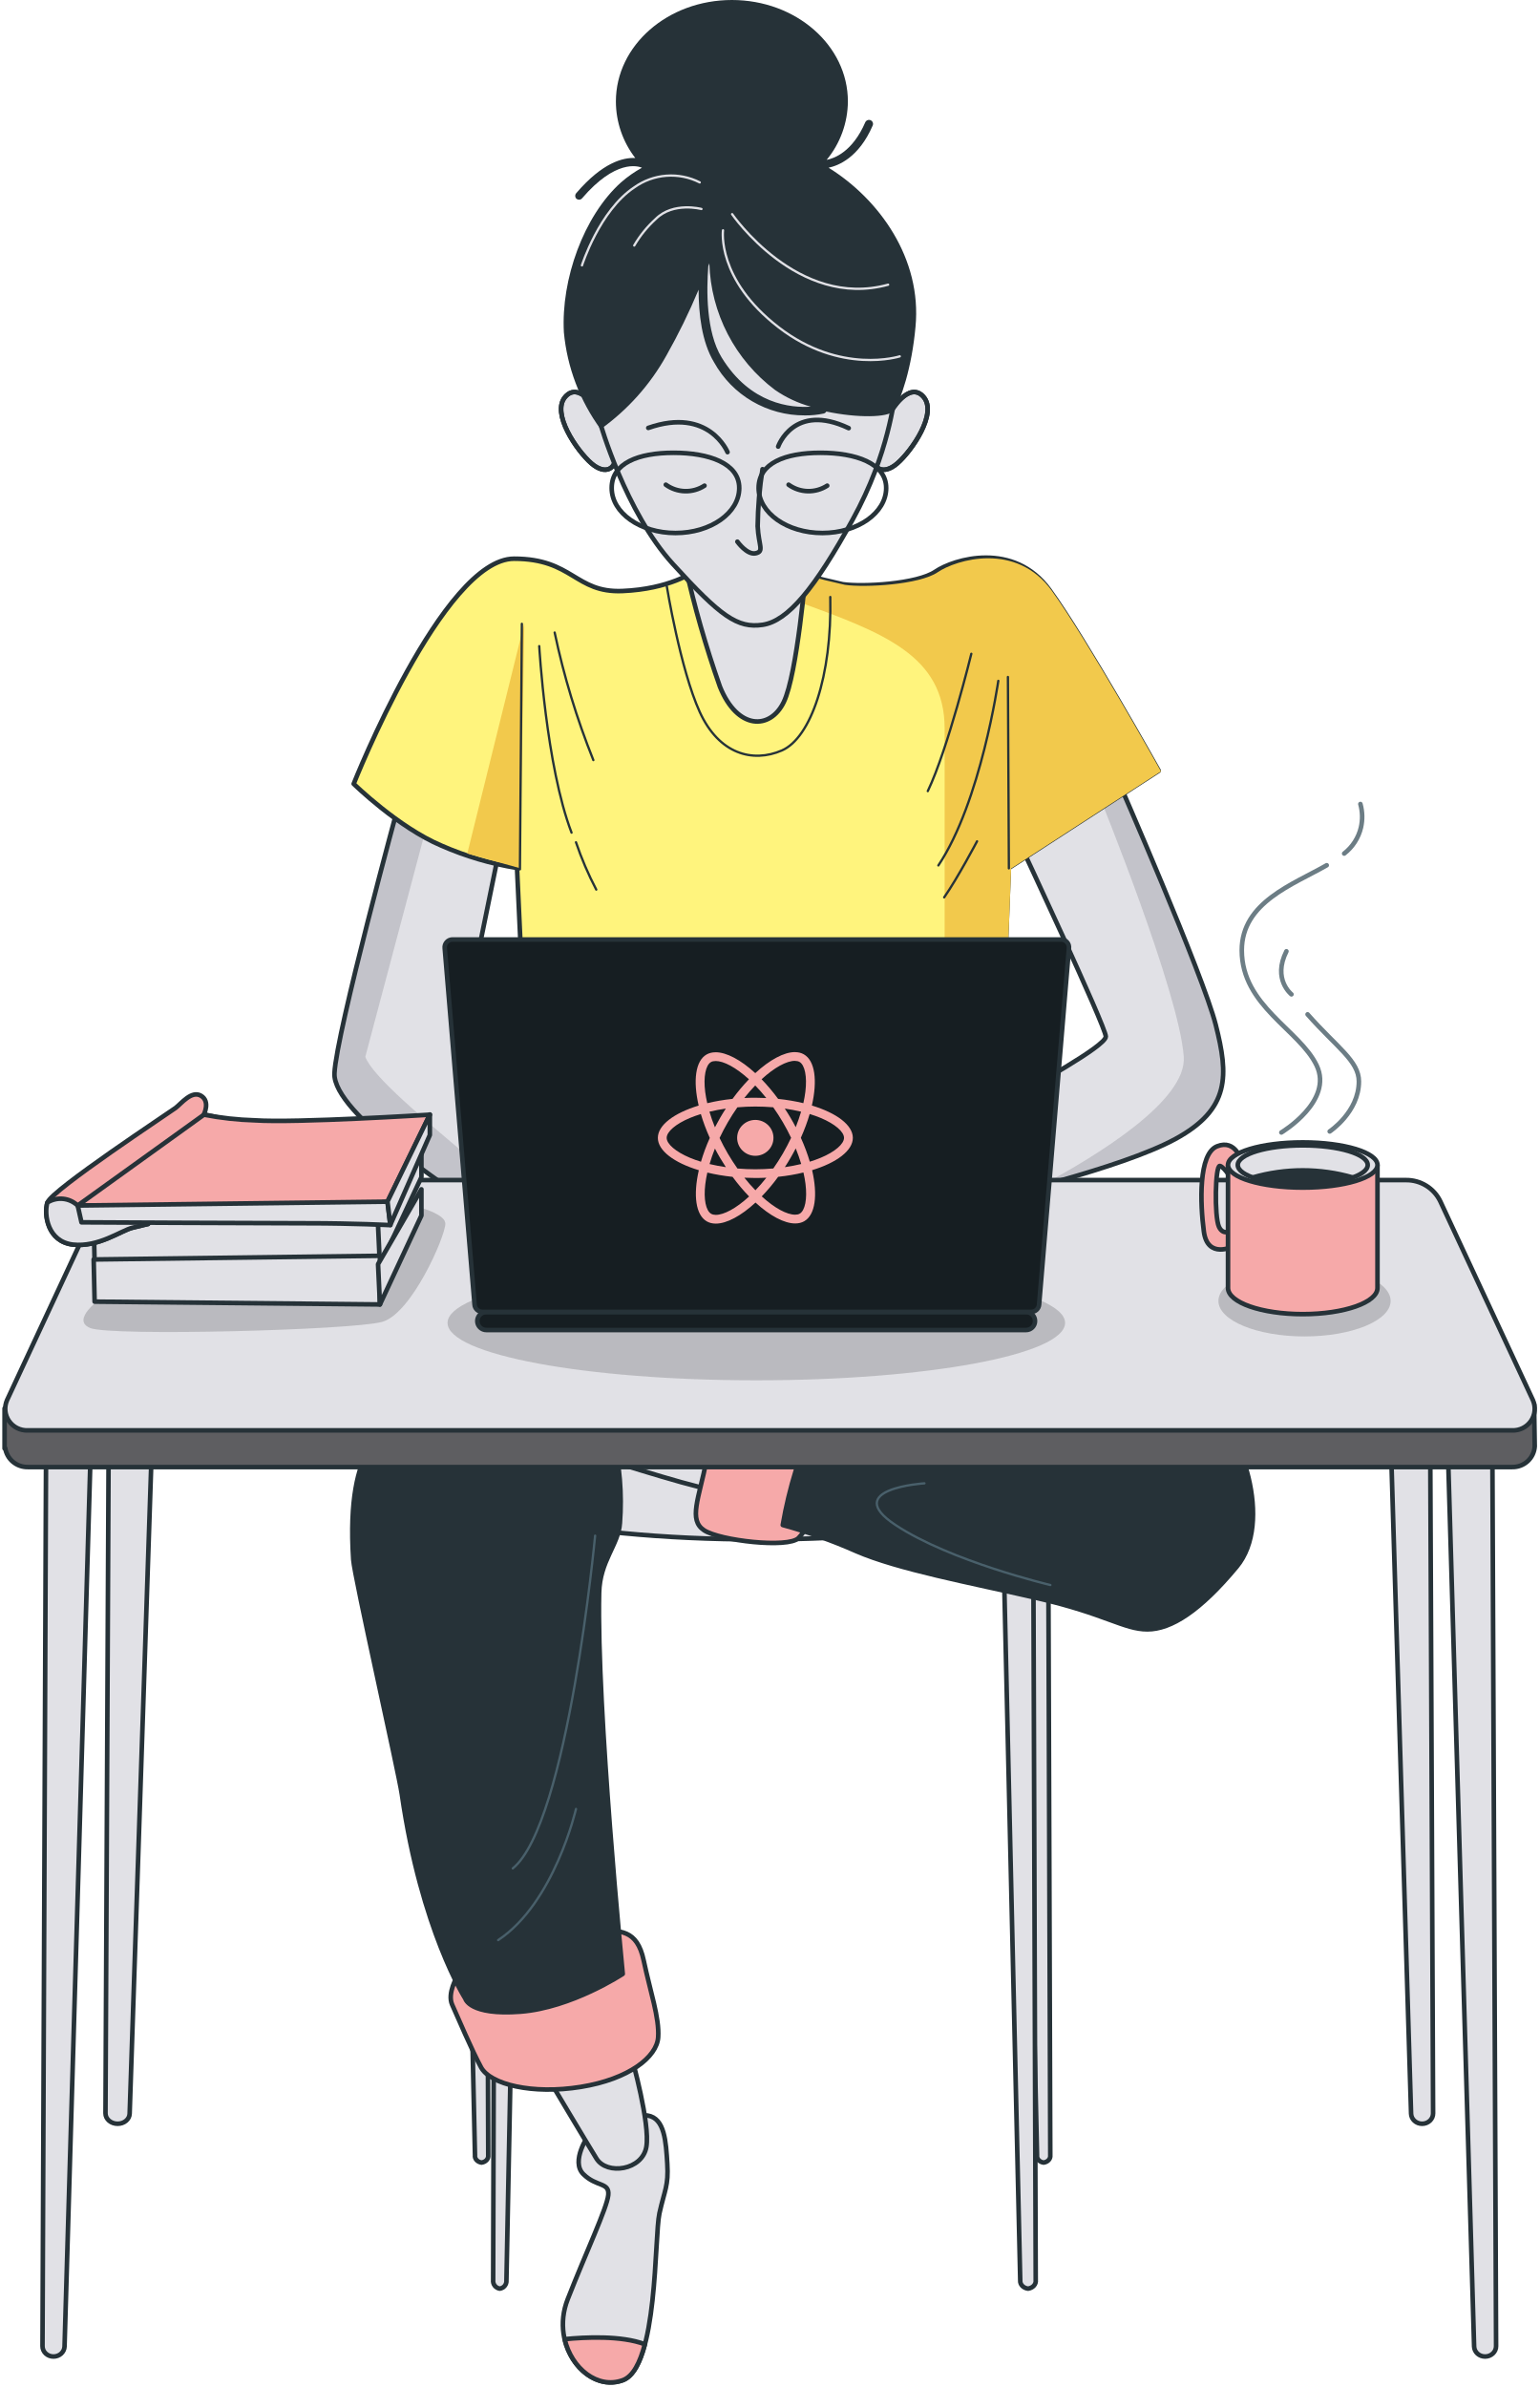
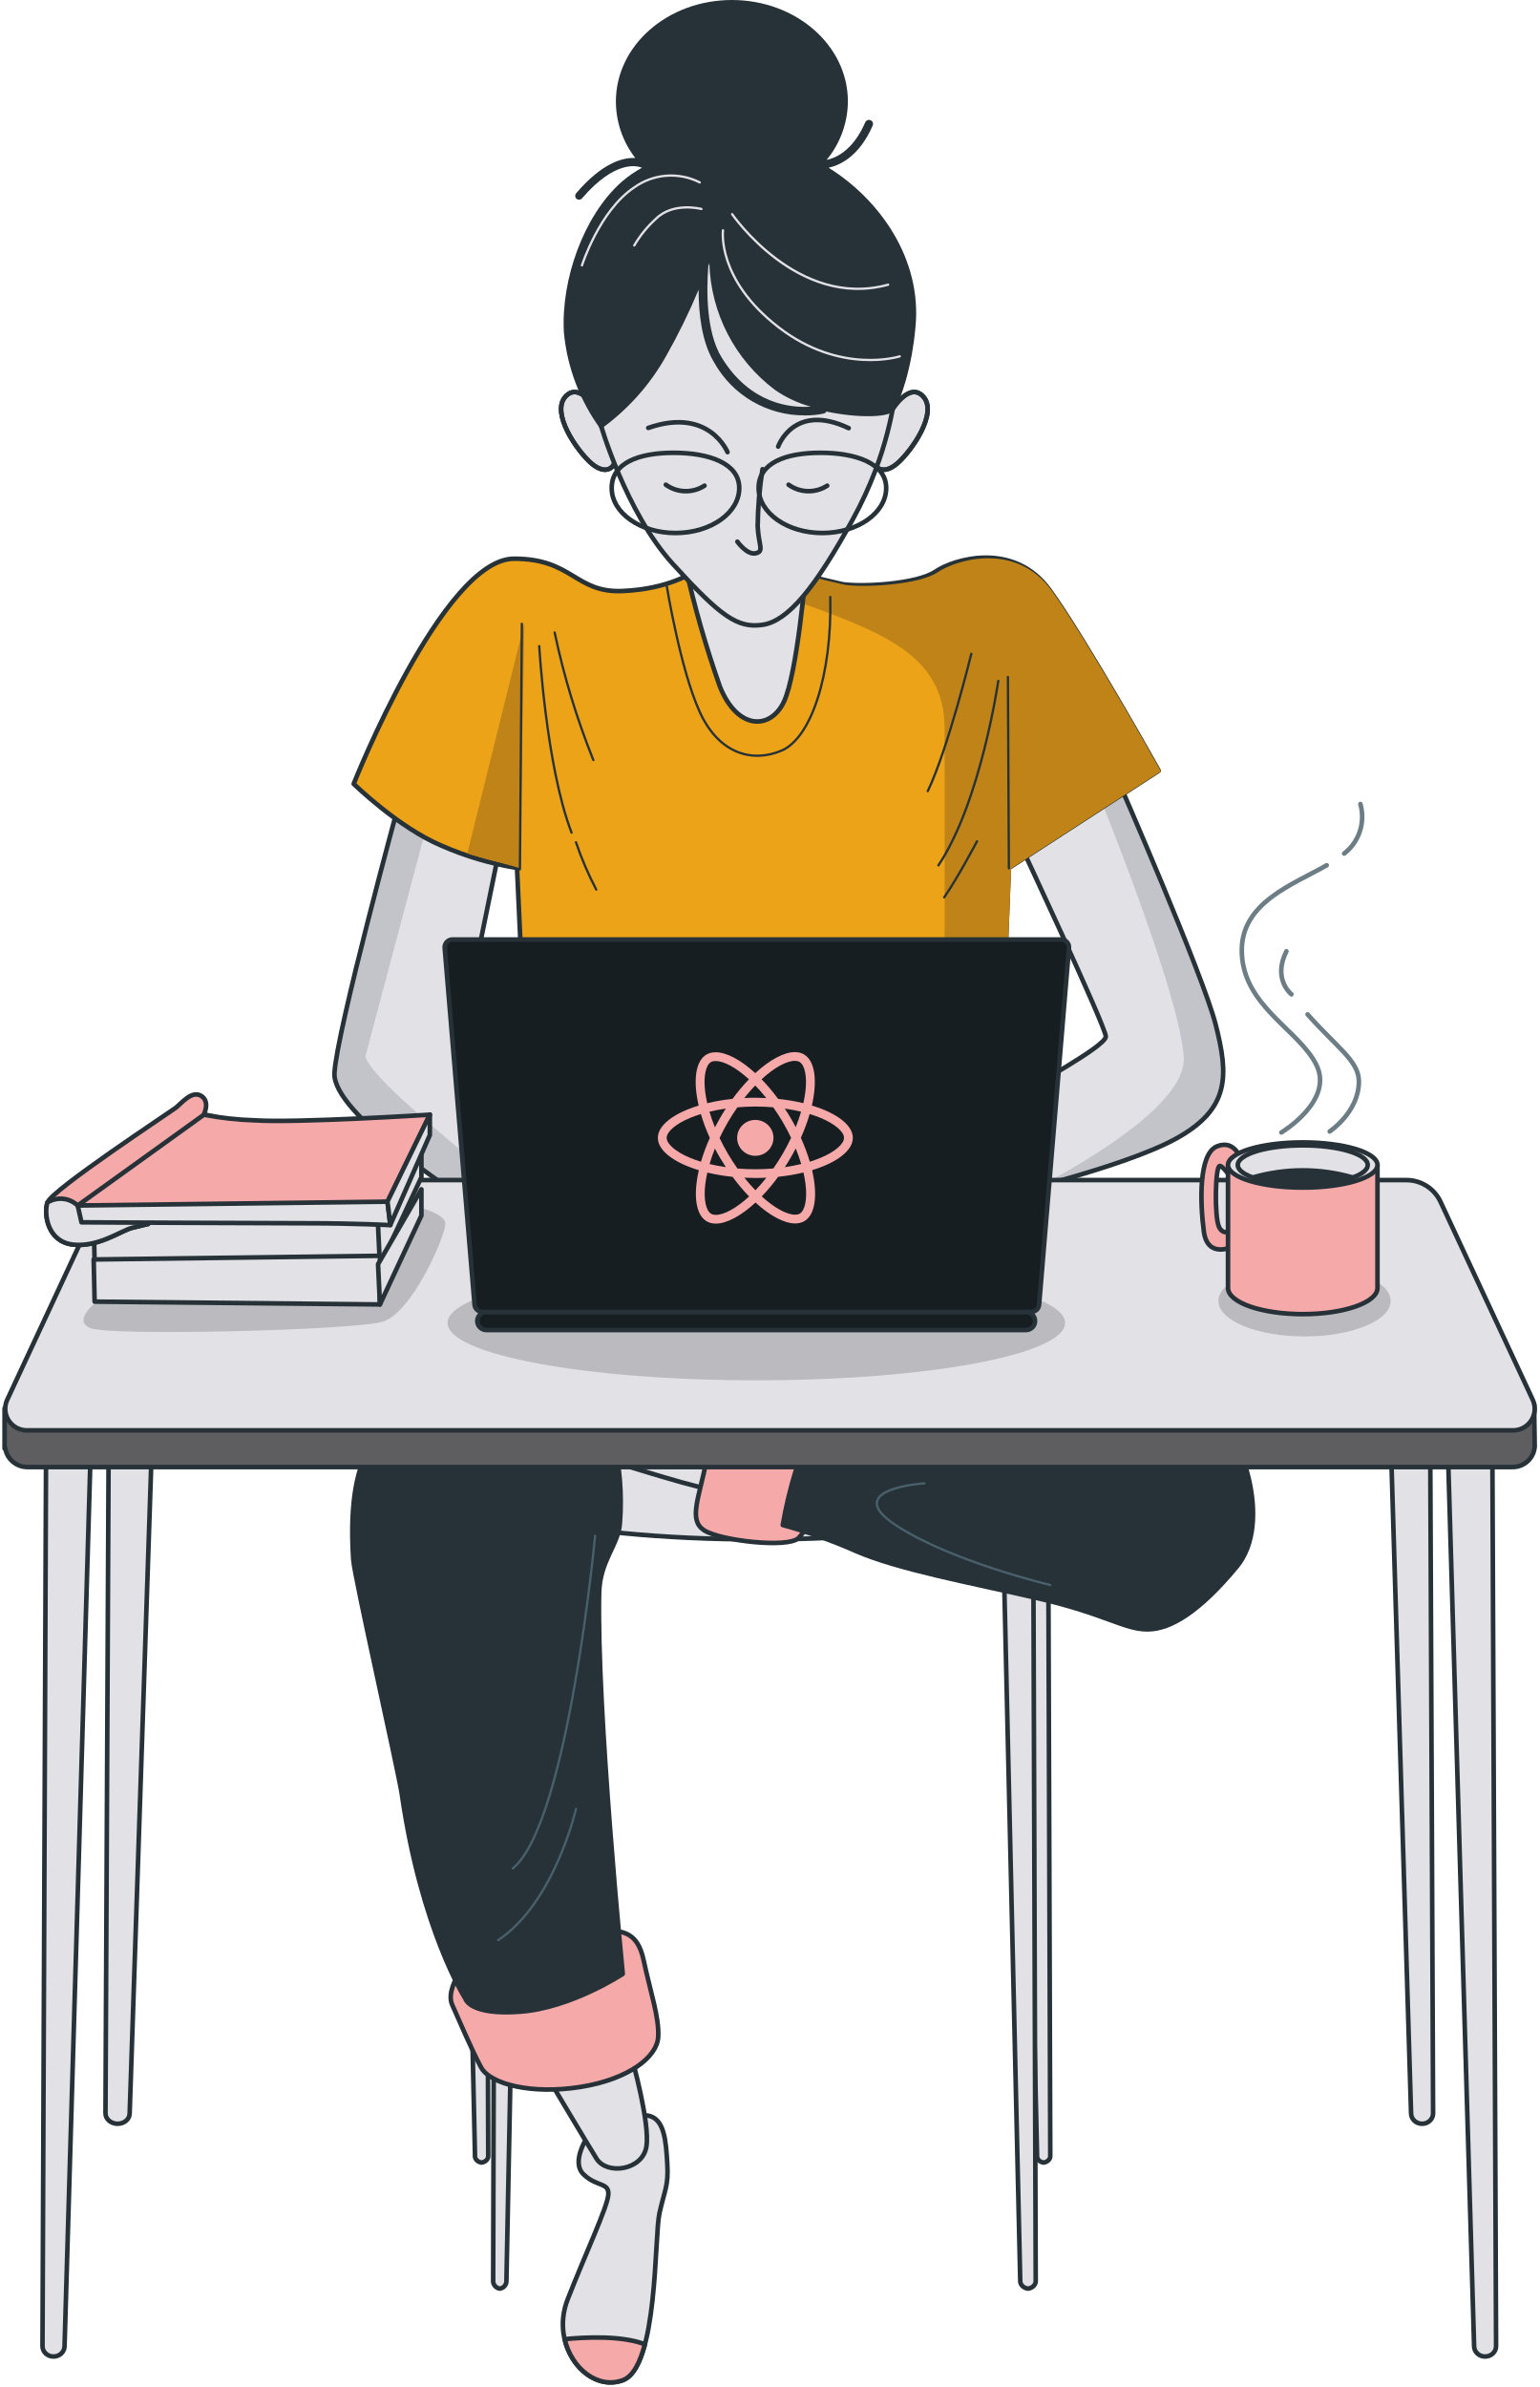
<svg xmlns="http://www.w3.org/2000/svg" width="336" height="521" viewBox="0 0 336 521" fill="none">
  <path d="M222.598 184.047C222.598 184.047 241.376 224.126 241.376 226.242C241.376 228.358 224.714 237.421 221.54 239.325C219.078 240.727 216.541 241.993 213.94 243.116L215.845 261.683C215.845 261.683 244.533 255.141 256.558 248.6C268.583 242.058 268.16 234.67 265.374 223.703C262.588 212.735 244.057 170.347 244.057 170.347L222.598 184.047Z" fill="#E1E1E6" />
  <g style="mix-blend-mode:multiply" opacity="0.5">
    <path d="M256.505 248.6C268.53 242.058 268.107 234.67 265.321 223.703C262.535 212.735 244.004 170.347 244.004 170.347L241.006 172.251L240.054 174.014C240.054 174.014 257.351 216.473 258.392 230.614C259.097 240.118 239.966 251.967 227.323 258.738C236.704 256.252 249.47 252.426 256.505 248.6Z" fill="#BBBBBF" />
  </g>
  <path d="M222.598 184.047C222.598 184.047 241.376 224.126 241.376 226.242C241.376 228.358 224.714 237.421 221.54 239.325C219.078 240.727 216.541 241.993 213.94 243.116L215.845 261.683C215.845 261.683 244.533 255.141 256.558 248.6C268.583 242.058 268.16 234.67 265.374 223.703C262.588 212.735 244.057 170.347 244.057 170.347L222.598 184.047Z" stroke="#263238" stroke-linecap="round" stroke-linejoin="round" />
  <path d="M87.11 175.196C87.11 175.196 73.41 225.395 73.004 234.264C72.599 243.134 100.211 260.625 101.216 261.683C102.221 262.741 99.647 231.179 99.647 231.179L109.01 185.334L87.11 175.196Z" fill="#E1E1E6" />
  <g style="mix-blend-mode:multiply" opacity="0.5">
    <path d="M93.388 179.304L93.088 177.946L87.11 175.196C87.11 175.196 73.41 225.395 73.004 234.264C72.599 243.134 100.211 260.625 101.216 261.683C101.622 262.106 101.463 257.381 101.128 251.544C92.911 244.579 81.115 234.776 79.74 230.65" fill="#BBBBBF" />
  </g>
  <path d="M87.11 175.196C87.11 175.196 73.41 225.395 73.004 234.264C72.599 243.134 100.211 260.625 101.216 261.683C102.221 262.741 99.647 231.179 99.647 231.179L109.01 185.334L87.11 175.196Z" stroke="#263238" stroke-linecap="round" stroke-linejoin="round" />
-   <path d="M151.451 124.767C151.451 124.767 146.161 128.576 135.846 128.999C125.531 129.422 125.038 121.946 112.219 121.946C96.685 121.946 77.201 171.087 77.201 171.087C77.201 171.087 86.899 180.591 96.403 184.594C101.66 186.897 107.188 188.526 112.854 189.443L114.335 221.728H218.966L220.217 189.443L252.926 168.231C252.926 168.231 236.88 139.543 229.087 128.787C221.293 118.031 208.192 122.034 204.19 124.767C200.187 127.5 188.32 128.152 183.948 127.518C178.243 126.255 172.605 124.707 167.056 122.88C167.056 122.88 160.32 117.273 151.451 124.767Z" fill="#FFF47D" stroke="#263238" stroke-linecap="round" stroke-linejoin="round" />
-   <path fill-rule="evenodd" clip-rule="evenodd" d="M113.5 189.5L114.453 136L102 186.3L113.5 189.5Z" fill="#F2C94C" />
-   <path fill-rule="evenodd" clip-rule="evenodd" d="M206.192 221.862V159C206.192 143.05 192.708 138.107 174.723 131.514C168.465 129.22 161.662 126.727 154.692 123.5L154 123.363C161.833 118.258 167.547 123.015 167.547 123.015C173.097 124.842 178.734 126.39 184.439 127.652C188.812 128.287 200.678 127.634 204.681 124.901C208.684 122.168 221.784 118.166 229.578 128.922C237.372 139.677 253.417 168.365 253.417 168.365L220.709 189.577L219.457 221.862H206.192Z" fill="#F2C94C" />
+   <path d="M151.451 124.767C151.451 124.767 146.161 128.576 135.846 128.999C125.531 129.422 125.038 121.946 112.219 121.946C96.685 121.946 77.201 171.087 77.201 171.087C77.201 171.087 86.899 180.591 96.403 184.594C101.66 186.897 107.188 188.526 112.854 189.443L114.335 221.728H218.966L220.217 189.443L252.926 168.231C252.926 168.231 236.88 139.543 229.087 128.787C221.293 118.031 208.192 122.034 204.19 124.767C200.187 127.5 188.32 128.152 183.948 127.518C178.243 126.255 172.605 124.707 167.056 122.88C167.056 122.88 160.32 117.273 151.451 124.767Z" fill="#ECA318" stroke="#263238" stroke-linecap="round" stroke-linejoin="round" />
+   <path fill-rule="evenodd" clip-rule="evenodd" d="M113.5 189.5L114.453 136L102 186.3L113.5 189.5Z" fill="#BF8317" />
+   <path fill-rule="evenodd" clip-rule="evenodd" d="M206.192 221.862V159C206.192 143.05 192.708 138.107 174.723 131.514C168.465 129.22 161.662 126.727 154.692 123.5L154 123.363C161.833 118.258 167.547 123.015 167.547 123.015C173.097 124.842 178.734 126.39 184.439 127.652C188.812 128.287 200.678 127.634 204.681 124.901C208.684 122.168 221.784 118.166 229.578 128.922C237.372 139.677 253.417 168.365 253.417 168.365L220.709 189.577L219.457 221.862H206.192Z" fill="#BF8317" />
  <path d="M113.912 136.158L113.489 189.743" stroke="#263238" stroke-width="0.5" stroke-linecap="round" stroke-linejoin="round" />
  <path d="M117.703 141.024C117.703 141.024 119.184 167.173 124.756 181.737" stroke="#263238" stroke-width="0.5" stroke-linecap="round" stroke-linejoin="round" />
  <path d="M125.725 183.836C126.929 187.39 128.408 190.845 130.151 194.168" stroke="#263238" stroke-width="0.5" stroke-linecap="round" stroke-linejoin="round" />
  <path d="M121.07 138.062C123.072 147.57 125.898 156.886 129.516 165.903" stroke="#263238" stroke-width="0.5" stroke-linecap="round" stroke-linejoin="round" />
  <path d="M212.019 142.699C212.019 142.699 206.958 163.382 202.515 172.674" stroke="#263238" stroke-width="0.5" stroke-linecap="round" stroke-linejoin="round" />
  <path d="M220.217 189.531L220.006 147.76" stroke="#263238" stroke-width="0.5" stroke-linecap="round" stroke-linejoin="round" />
  <path d="M217.908 148.606C217.908 148.606 214.099 175.055 204.824 188.896" stroke="#263238" stroke-width="0.5" stroke-linecap="round" stroke-linejoin="round" />
  <path d="M213.27 183.624C213.27 183.624 209.039 191.647 206.094 195.861" stroke="#263238" stroke-width="0.5" stroke-linecap="round" stroke-linejoin="round" />
  <path d="M145.544 127.941C145.544 127.941 148.506 146.085 152.721 155.359C156.935 164.634 164.323 166.538 170.653 163.805C176.983 161.072 181.62 147.548 181.232 130.304" stroke="#263238" stroke-width="0.5" stroke-linecap="round" stroke-linejoin="round" />
  <path d="M130.574 89.961C130.574 89.961 126.554 83.013 123.398 86.593C120.242 90.172 125.937 98.407 129.093 101.14C132.249 103.873 134.577 102.198 134.383 99.253C134.189 96.308 130.574 89.961 130.574 89.961Z" fill="#E1E1E6" stroke="#263238" stroke-linecap="round" stroke-linejoin="round" />
  <path d="M130.574 89.961C130.574 89.961 126.554 83.013 123.398 86.593C120.242 90.172 125.937 98.407 129.093 101.14C132.249 103.873 134.577 102.198 134.383 99.253C134.189 96.308 130.574 89.961 130.574 89.961Z" stroke="#263238" stroke-linecap="round" stroke-linejoin="round" />
  <path d="M194.386 89.961C194.386 89.961 198.389 83.013 201.562 86.593C204.736 90.172 199.023 98.407 195.867 101.14C192.711 103.873 190.366 102.198 190.577 99.253C190.789 96.308 194.386 89.961 194.386 89.961Z" fill="#E1E1E6" stroke="#263238" stroke-linecap="round" stroke-linejoin="round" />
  <path d="M194.386 89.961C194.386 89.961 198.389 83.013 201.562 86.593C204.736 90.172 199.023 98.407 195.867 101.14C192.711 103.873 190.366 102.198 190.577 99.253C190.789 96.308 194.386 89.961 194.386 89.961Z" stroke="#263238" stroke-linecap="round" stroke-linejoin="round" />
  <path d="M149.547 123.304C151.538 132.307 154.076 141.181 157.146 149.876C160.955 159.362 168.114 159.362 171.076 153.243C174.038 147.125 175.925 124.326 175.925 124.326C175.925 124.326 156.088 127.094 149.547 123.304Z" fill="#E1E1E6" stroke="#263238" stroke-linecap="round" stroke-linejoin="round" />
  <path d="M130.997 92.288C130.997 92.288 136.481 111.684 146.867 123.092C157.252 134.5 160.973 137.198 166.492 136.369C172.01 135.54 177.882 128.364 186.099 113.447C194.315 98.53 194.915 87.087 195.603 86.029C196.29 84.971 193.839 63.882 182.096 54.802C170.353 45.721 157.199 41.736 145.809 51.645C134.418 61.555 127.189 77.724 130.997 92.288Z" fill="#E1E1E6" />
  <path d="M130.997 92.288C130.997 92.288 136.481 111.684 146.867 123.092C157.252 134.5 160.973 137.198 166.492 136.369C172.01 135.54 177.882 128.364 186.099 113.447C194.315 98.53 194.915 87.087 195.603 86.029C196.29 84.971 193.839 63.882 182.096 54.802C170.353 45.721 157.199 41.736 145.809 51.645C134.418 61.555 127.189 77.724 130.997 92.288Z" stroke="#263238" stroke-linecap="round" stroke-linejoin="round" />
  <path d="M166.439 102.409C165.785 106.528 165.431 110.688 165.381 114.858C165.592 119.072 166.862 120.341 164.957 120.764C163.053 121.188 160.955 118.225 160.955 118.225" stroke="#263238" stroke-linecap="round" stroke-linejoin="round" />
  <path d="M145.333 105.795C146.555 106.677 148.015 107.17 149.523 107.208C151.03 107.246 152.514 106.827 153.778 106.006" stroke="#263238" stroke-linecap="round" stroke-linejoin="round" />
  <path d="M172.134 105.795C173.353 106.676 174.811 107.168 176.315 107.205C177.819 107.243 179.3 106.825 180.562 106.006" stroke="#263238" stroke-linecap="round" stroke-linejoin="round" />
  <path d="M158.804 98.689C158.804 98.689 154.784 88.762 141.506 93.399" stroke="#263238" stroke-linecap="round" stroke-linejoin="round" />
  <path d="M169.859 97.472C169.859 97.472 173.227 87.757 185.252 93.452" stroke="#263238" stroke-linecap="round" stroke-linejoin="round" />
  <path d="M161.36 106.517C161.36 111.948 155.136 116.339 147.448 116.339C139.761 116.339 133.519 111.948 133.519 106.517C133.519 101.087 139.338 98.83 147.025 98.83C154.713 98.83 161.36 101.104 161.36 106.517Z" stroke="#263238" stroke-linecap="round" stroke-linejoin="round" />
  <path d="M193.434 106.517C193.434 111.948 187.192 116.339 179.504 116.339C171.816 116.339 165.592 111.948 165.592 106.517C165.592 101.087 171.393 98.83 179.081 98.83C186.769 98.83 193.434 101.104 193.434 106.517Z" stroke="#263238" stroke-linecap="round" stroke-linejoin="round" />
  <path d="M180.862 36.605C182.96 36.164 187.457 34.436 190.489 27.401C190.536 27.294 190.561 27.18 190.563 27.064C190.566 26.947 190.545 26.832 190.502 26.724C190.46 26.615 190.396 26.517 190.315 26.433C190.234 26.35 190.138 26.283 190.031 26.237C189.815 26.148 189.573 26.145 189.356 26.231C189.139 26.316 188.964 26.483 188.867 26.695C186.081 33.149 182.096 34.577 180.439 34.895C183.405 31.305 185.043 26.803 185.076 22.146C185.076 9.909 173.738 0 159.756 0C145.773 0 134.436 9.909 134.436 22.146C134.445 26.615 135.933 30.955 138.668 34.489C136.005 34.348 131.509 35.477 125.814 42.124C125.651 42.292 125.56 42.516 125.56 42.75C125.56 42.983 125.651 43.208 125.814 43.376C125.977 43.512 126.183 43.586 126.395 43.587C126.524 43.587 126.65 43.559 126.766 43.504C126.882 43.449 126.984 43.369 127.065 43.27C134.348 34.789 139.161 36.217 140.131 36.605C138.485 37.511 136.942 38.592 135.529 39.832C127.4 47.149 122.446 60.991 123.081 72.522C123.794 80.17 126.567 87.482 131.103 93.681C137.007 89.456 141.903 83.976 145.438 77.636C148.073 72.978 150.429 68.168 152.491 63.23C152.491 68.396 153.161 74.638 155.877 79.099C157.836 82.623 160.705 85.555 164.186 87.59C167.666 89.625 171.629 90.687 175.66 90.666C177.052 90.686 178.442 90.55 179.804 90.26C179.924 90.231 180.036 90.176 180.133 90.1C180.23 90.024 180.31 89.928 180.368 89.82C187.174 91.265 193.945 91.142 194.986 89.696C196.661 87.386 199.041 80.175 199.834 71.358C201.28 56.406 191.865 43.429 180.862 36.605ZM157.517 78.023C154.096 72.434 154.202 63.318 154.607 58.081L154.837 57.482C154.999 62.868 156.372 68.148 158.854 72.931C161.335 77.714 164.862 81.877 169.172 85.112C171.553 86.757 174.193 87.991 176.983 88.762C172.663 89.061 163.776 88.233 157.517 78.023Z" fill="#263238" />
  <path d="M157.816 50.27C157.816 50.27 156.371 60.955 169.947 71.429C183.524 81.903 196.396 77.777 196.396 77.777" stroke="#E1E1E6" stroke-width="0.5" stroke-linecap="round" stroke-linejoin="round" />
  <path d="M159.809 46.744C159.809 46.744 174.109 67.567 193.857 62.137" stroke="#E1E1E6" stroke-width="0.5" stroke-linecap="round" stroke-linejoin="round" />
  <path d="M152.738 39.814C150.483 38.669 147.957 38.165 145.435 38.358C142.913 38.551 140.493 39.433 138.438 40.907C130.839 45.968 127.03 57.922 127.03 57.922" stroke="#E1E1E6" stroke-width="0.5" stroke-linecap="round" stroke-linejoin="round" />
  <path d="M153.109 45.615C153.109 45.615 146.955 43.975 143.146 47.784C141.29 49.466 139.702 51.422 138.438 53.585" stroke="#E1E1E6" stroke-width="0.5" stroke-linecap="round" stroke-linejoin="round" />
  <path d="M23.926 269.854L23.026 461.271C23.026 461.874 23.305 462.453 23.801 462.879C24.297 463.305 24.97 463.545 25.672 463.545C26.357 463.545 27.014 463.316 27.505 462.906C27.996 462.496 28.281 461.938 28.3 461.35L34.66 270.123L23.926 269.854Z" fill="#E1E1E6" stroke="#263238" stroke-linecap="round" stroke-linejoin="round" />
  <path d="M10.062 314.308L9.277 512.077C9.275 512.376 9.335 512.672 9.455 512.949C9.575 513.225 9.753 513.477 9.976 513.688C10.2 513.9 10.466 514.067 10.759 514.18C11.052 514.294 11.366 514.351 11.683 514.349C12.304 514.35 12.901 514.123 13.35 513.717C13.798 513.311 14.063 512.757 14.089 512.171L19.853 314.56L10.062 314.308Z" fill="#E1E1E6" stroke="#263238" stroke-linecap="round" stroke-linejoin="round" />
  <path d="M311.994 269.854L312.814 461.271C312.816 461.569 312.756 461.865 312.637 462.14C312.517 462.416 312.341 462.667 312.119 462.878C311.897 463.089 311.632 463.257 311.341 463.372C311.049 463.486 310.737 463.545 310.421 463.545C309.796 463.545 309.195 463.317 308.746 462.907C308.296 462.498 308.033 461.939 308.011 461.35L302.238 270.123L311.994 269.854Z" fill="#E1E1E6" stroke="#263238" stroke-linecap="round" stroke-linejoin="round" />
  <path d="M325.744 314.308L326.563 512.077C326.565 512.376 326.504 512.672 326.384 512.949C326.264 513.225 326.087 513.477 325.863 513.688C325.639 513.9 325.373 514.067 325.08 514.18C324.787 514.294 324.474 514.351 324.157 514.349C323.538 514.349 322.942 514.123 322.496 513.716C322.051 513.31 321.789 512.756 321.768 512.171L315.987 314.56L325.744 314.308Z" fill="#E1E1E6" stroke="#263238" stroke-linecap="round" stroke-linejoin="round" />
  <path d="M108.106 322.775L107.646 497.66C107.596 498.097 107.718 498.535 107.987 498.884C108.256 499.233 108.65 499.465 109.088 499.531C109.514 499.472 109.903 499.254 110.173 498.921C110.444 498.588 110.577 498.166 110.545 497.739L113.981 322.98L108.106 322.775Z" fill="#E1E1E6" stroke="#263238" stroke-linecap="round" stroke-linejoin="round" />
  <path d="M228.75 316.425L229.254 470.426C229.297 470.799 229.17 471.171 228.899 471.466C228.628 471.762 228.235 471.957 227.8 472.012C227.366 471.957 226.974 471.761 226.706 471.465C226.439 471.17 226.316 470.797 226.364 470.426L222.916 316.552L228.75 316.425Z" fill="#E1E1E6" stroke="#263238" stroke-linecap="round" stroke-linejoin="round" />
  <path d="M106.066 316.425L106.57 470.426C106.613 470.799 106.486 471.171 106.215 471.466C105.944 471.762 105.551 471.957 105.116 472.012C104.682 471.957 104.29 471.761 104.022 471.465C103.755 471.17 103.632 470.797 103.68 470.426L100.232 316.552L106.066 316.425Z" fill="#E1E1E6" stroke="#263238" stroke-linecap="round" stroke-linejoin="round" />
  <path d="M225.503 322.775L226.076 497.66C226.135 498.097 225.992 498.535 225.679 498.884C225.365 499.233 224.905 499.465 224.395 499.531C223.899 499.469 223.448 499.25 223.133 498.918C222.818 498.586 222.662 498.165 222.695 497.739L218.686 322.98L225.503 322.775Z" fill="#E1E1E6" stroke="#263238" stroke-linecap="round" stroke-linejoin="round" />
  <path d="M165.706 336C207.93 336 242.158 328.227 242.158 318.638C242.158 309.049 207.93 301.276 165.706 301.276C123.483 301.276 89.255 309.049 89.255 318.638C89.255 328.227 123.483 336 165.706 336Z" fill="#E1E1E6" stroke="#263238" stroke-linecap="round" stroke-linejoin="round" />
  <path d="M128.477 466.018C128.477 466.018 124.474 471.72 127.343 474.554C130.212 477.388 133.064 476.261 132.772 479.112C132.48 481.963 127.91 491.626 123.907 501.869C119.904 512.112 128.202 522.355 135.933 519.521C143.664 516.687 142.805 488.212 143.939 483.09C145.073 477.969 145.949 477.115 145.657 472.284C145.365 467.452 145.09 462.331 141.362 461.75C137.634 461.17 130.195 464.038 128.477 466.018Z" fill="#E1E1E6" stroke="#263238" stroke-linecap="round" stroke-linejoin="round" />
  <path d="M140.761 511.668C135.607 509.722 127.704 510.115 123.254 510.559C124.749 516.995 130.47 521.519 135.933 519.521C138.218 518.685 139.713 515.646 140.761 511.668Z" fill="#F6A9A9" stroke="#263238" stroke-linecap="round" stroke-linejoin="round" />
  <path d="M119.612 453.505C119.612 453.505 127.91 467.452 130.195 471.14C132.48 474.827 140.228 473.701 141.087 468.579C141.946 463.458 137.926 449.237 137.926 449.237L120.746 453.505H119.612Z" fill="#E1E1E6" stroke="#263238" stroke-linecap="round" stroke-linejoin="round" />
  <path d="M99.855 431.312C99.855 431.312 97.553 435.016 98.704 437.577C99.855 440.138 102.999 447.53 105.009 451.234C107.019 454.939 116.176 457.21 126.759 455.502C137.342 453.795 143.372 448.947 143.664 444.679C143.956 440.411 141.946 434.726 140.503 427.897C139.06 421.069 135.349 421.359 130.195 421.359C125.041 421.359 104.15 427.334 99.855 431.312Z" fill="#F6A9A9" stroke="#263238" stroke-linecap="round" stroke-linejoin="round" />
  <path d="M130.779 347.66C130.934 340.661 135.005 337.212 135.315 332.415C135.799 326.073 135.272 319.695 133.751 313.516L125.917 302.881C103.377 303.171 87.227 303.547 86.97 303.632C86.111 303.905 85.526 308.753 84.96 312.731C84.96 312.731 75.39 313.943 77.108 340.404C77.349 344.092 87.004 386.754 87.708 391.62C92.004 421.342 101.573 436.228 101.573 436.228C101.573 436.228 102.432 439.933 113.599 439.079C124.766 438.226 135.933 430.834 135.933 430.834C135.933 430.834 130.195 372.977 130.779 347.66Z" fill="#263238" stroke="#263238" stroke-linecap="round" stroke-linejoin="round" />
  <path d="M104.425 313.516C111.966 313.902 119.449 315.046 126.759 316.931C136.5 319.782 153.68 325.467 157.683 325.467C161.686 325.467 160.552 310.665 160.552 307.832C160.552 304.998 109.012 303.273 102.707 303.273C96.402 303.273 104.425 313.516 104.425 313.516Z" fill="#E1E1E6" stroke="#263238" stroke-linecap="round" stroke-linejoin="round" />
  <path d="M160.552 307.832C160.552 307.832 155.965 310.102 154.247 318.638C152.529 327.174 150.244 331.732 153.68 334.003C157.116 336.273 172.012 337.98 174.296 335.71C176.581 333.439 182.887 322.052 184.038 314.66C185.189 307.268 160.552 307.832 160.552 307.832Z" fill="#F6A9A9" stroke="#263238" stroke-linecap="round" stroke-linejoin="round" />
  <path d="M180.018 310.665C177.355 313.702 175.228 317.166 173.73 320.908C172.515 324.826 171.557 328.818 170.861 332.859C176.342 334.352 181.7 336.258 186.89 338.561C196.064 342.538 211.526 345.389 226.404 348.804C241.282 352.218 245.302 355.632 250.456 355.632C255.61 355.632 261.916 351.638 269.939 341.975C277.962 332.312 271.073 311.809 263.067 305.544C255.061 299.279 212.093 294.174 206.372 295.881C200.651 297.589 180.018 310.665 180.018 310.665Z" fill="#263238" stroke="#263238" stroke-linecap="round" stroke-linejoin="round" />
  <path d="M129.903 335.181C129.903 335.181 123.993 398.022 111.932 407.804" stroke="#49606B" stroke-width="0.5" stroke-linecap="round" stroke-linejoin="round" />
  <path d="M125.728 394.829C125.728 394.829 121.038 415.315 108.737 423.459" stroke="#49606B" stroke-width="0.5" stroke-linecap="round" stroke-linejoin="round" />
  <path d="M201.785 323.76C201.785 323.76 183.454 324.903 195.48 332.859C207.506 340.814 229.273 345.953 229.273 345.953" stroke="#49606B" stroke-width="0.5" stroke-linecap="round" stroke-linejoin="round" />
  <path d="M334.863 306.466L328.678 300.934L314.384 270.205C313.706 268.807 312.641 267.63 311.315 266.811C309.988 265.991 308.455 265.564 306.893 265.579H29.261C27.697 265.561 26.16 265.987 24.83 266.806C23.5 267.626 22.433 268.805 21.754 270.205L3.938 308.48L1 307.405V316.162L1.137 316.06C1.312 317.228 1.909 318.294 2.817 319.057C3.724 319.82 4.88 320.23 6.068 320.208H330.069C331.321 320.237 332.535 319.781 333.455 318.937C334.375 318.093 334.929 316.927 335 315.684L334.863 306.466Z" fill="#5E5E61" stroke="#263238" stroke-linecap="round" stroke-linejoin="round" />
  <path d="M330.069 312.202H6.068C5.266 312.234 4.469 312.062 3.751 311.704C3.034 311.346 2.419 310.812 1.966 310.154C1.513 309.495 1.235 308.733 1.159 307.939C1.084 307.144 1.212 306.344 1.533 305.612L21.754 262.199C22.43 260.795 23.496 259.614 24.827 258.794C26.157 257.974 27.696 257.55 29.262 257.572H306.893C308.456 257.554 309.991 257.979 311.318 258.799C312.646 259.618 313.709 260.798 314.384 262.199L334.605 305.612C334.926 306.344 335.054 307.144 334.978 307.939C334.903 308.733 334.625 309.495 334.172 310.154C333.718 310.812 333.104 311.346 332.387 311.704C331.669 312.062 330.872 312.234 330.069 312.202Z" fill="#E1E1E6" stroke="#263238" stroke-linecap="round" stroke-linejoin="round" />
  <g style="mix-blend-mode:multiply" opacity="0.5">
    <path d="M22.475 283.043C22.475 283.043 15.139 288.045 19.726 289.872C24.314 291.699 77.04 290.333 83.465 288.506C89.89 286.68 97.209 269.83 97.209 267.098C97.209 264.367 87.966 262.403 84.564 262.25C81.163 262.096 36.219 264.811 36.219 264.811L22.475 283.043Z" fill="#A8A8A8" />
  </g>
  <g style="mix-blend-mode:multiply" opacity="0.5">
    <path d="M284.748 291.699C295.128 291.699 303.543 288.229 303.543 283.948C303.543 279.668 295.128 276.197 284.748 276.197C274.368 276.197 265.953 279.668 265.953 283.948C265.953 288.229 274.368 291.699 284.748 291.699Z" fill="#A8A8A8" />
  </g>
  <g style="mix-blend-mode:multiply" opacity="0.5">
    <path d="M165.088 301.276C202.311 301.276 232.486 295.666 232.486 288.745C232.486 281.825 202.311 276.215 165.088 276.215C127.865 276.215 97.69 281.825 97.69 288.745C97.69 295.666 127.865 301.276 165.088 301.276Z" fill="#A8A8A8" />
  </g>
  <path d="M271.004 253.458C271.004 253.458 269.767 248.558 265.661 250.197C261.555 251.836 261.967 262.66 262.775 268.788C263.582 274.917 269.148 272.049 269.148 272.049V268.379C269.148 268.379 267.104 270.001 266.073 267.764C265.042 265.528 265.249 254.277 266.279 254.482C267.31 254.687 269.355 258.153 269.355 258.153C269.355 258.153 269.973 257.76 271.004 253.458Z" fill="#F6A9A9" stroke="#263238" stroke-linecap="round" stroke-linejoin="round" />
  <path d="M268.049 254.277V281.114C268.049 284.272 275.35 286.833 284.37 286.833C293.389 286.833 300.674 284.272 300.674 281.114V254.277H268.049Z" fill="#F6A9A9" stroke="#263238" stroke-linecap="round" stroke-linejoin="round" />
  <path d="M300.674 254.277C300.674 257.009 293.372 259.211 284.37 259.211C275.367 259.211 268.049 257.009 268.049 254.277C268.049 251.546 275.35 249.344 284.37 249.344C293.389 249.344 300.674 251.563 300.674 254.277Z" fill="#E1E1E6" stroke="#263238" stroke-linecap="round" stroke-linejoin="round" />
  <path d="M298.543 254.277C298.543 256.65 292.187 258.562 284.37 258.562C276.553 258.562 270.179 256.65 270.179 254.277C270.179 251.904 276.536 249.992 284.37 249.992C292.204 249.992 298.543 251.904 298.543 254.277Z" fill="#E1E1E6" stroke="#263238" stroke-linecap="round" stroke-linejoin="round" />
  <path d="M273.426 257.009C280.567 259.08 288.155 259.08 295.297 257.009C288.155 254.938 280.567 254.938 273.426 257.009Z" fill="#263238" stroke="#263238" stroke-linecap="round" stroke-linejoin="round" />
  <path d="M20.448 266.535L20.654 275.719L82.932 276.334V265.715L20.448 266.535Z" fill="#E1E1E6" stroke="#263238" stroke-linecap="round" stroke-linejoin="round" />
  <path d="M82.932 276.334L91.986 256.941V251.222L82.52 267.559L82.932 276.334Z" fill="#E1E1E6" stroke="#263238" stroke-linecap="round" stroke-linejoin="round" />
  <path d="M20.448 274.9L20.654 284.102L82.932 284.716V274.098L20.448 274.9Z" fill="#E1E1E6" stroke="#263238" stroke-linecap="round" stroke-linejoin="round" />
  <path d="M82.932 284.716L91.986 265.306V259.587L82.52 275.924L82.932 284.716Z" fill="#E1E1E6" stroke="#263238" stroke-linecap="round" stroke-linejoin="round" />
  <path d="M44.5 243.249C44.5 243.249 45.943 240.398 43.882 239.169C41.82 237.94 39.569 240.876 38.333 241.815C37.096 242.754 11.205 259.791 10.38 262.455C9.556 265.118 10.38 270.991 15.93 271.639C21.479 272.288 26.41 268.583 28.884 267.969C31.357 267.354 32.319 267.149 32.319 267.149L49.379 244.273L44.5 243.249Z" fill="#F6A9A9" stroke="#263238" stroke-linecap="round" stroke-linejoin="round" />
  <path d="M15.93 271.656C21.479 272.271 26.41 268.601 28.883 267.986C31.357 267.371 32.319 267.167 32.319 267.167L32.938 266.33L16.909 263.086C16.037 262.271 14.917 261.767 13.725 261.656C12.533 261.545 11.338 261.832 10.329 262.472C9.556 265.101 10.38 271.025 15.93 271.656Z" fill="#E1E1E6" stroke="#263238" stroke-linecap="round" stroke-linejoin="round" />
  <path d="M16.96 263.121H65.065C80.08 263.121 84.599 262.301 84.599 262.301L93.842 243.3C93.842 243.3 64.635 245.144 55.616 244.529C51.889 244.423 48.177 244.012 44.517 243.3L16.96 263.121Z" fill="#F6A9A9" stroke="#263238" stroke-linecap="round" stroke-linejoin="round" />
  <path d="M16.96 263.121L17.785 266.791C17.785 266.791 56.836 266.996 67.109 266.996C77.383 266.996 85.2 267.406 85.2 267.406L84.582 262.284L16.96 263.121Z" fill="#E1E1E6" stroke="#263238" stroke-linecap="round" stroke-linejoin="round" />
  <path d="M85.2 267.354L93.824 247.739V243.249L84.581 262.25L85.2 267.354Z" fill="#E1E1E6" stroke="#263238" stroke-linecap="round" stroke-linejoin="round" />
  <path d="M223.947 290.299H106.177C105.916 290.301 105.657 290.252 105.416 290.154C105.174 290.057 104.954 289.912 104.769 289.73C104.584 289.547 104.437 289.33 104.336 289.091C104.236 288.851 104.184 288.595 104.184 288.336C104.184 288.076 104.236 287.82 104.336 287.58C104.437 287.341 104.584 287.124 104.769 286.941C104.954 286.759 105.174 286.614 105.416 286.517C105.657 286.419 105.916 286.37 106.177 286.372H223.947C224.207 286.37 224.465 286.419 224.706 286.517C224.947 286.615 225.165 286.759 225.349 286.942C225.533 287.125 225.679 287.342 225.777 287.582C225.876 287.821 225.925 288.077 225.923 288.336C225.925 288.594 225.876 288.85 225.777 289.09C225.679 289.329 225.533 289.546 225.349 289.729C225.165 289.912 224.947 290.056 224.706 290.154C224.465 290.252 224.207 290.301 223.947 290.299Z" fill="#161E22" stroke="#263238" stroke-linecap="round" stroke-linejoin="round" />
  <path d="M225.081 286.338H105.301C104.863 286.339 104.441 286.173 104.121 285.875C103.802 285.576 103.609 285.168 103.583 284.733L97.072 206.971C97.042 206.731 97.065 206.487 97.138 206.255C97.211 206.024 97.333 205.81 97.496 205.63C97.658 205.449 97.858 205.304 98.081 205.206C98.304 205.108 98.546 205.058 98.79 205.059H231.61C231.854 205.058 232.095 205.108 232.318 205.206C232.542 205.304 232.741 205.449 232.904 205.63C233.066 205.81 233.188 206.024 233.261 206.255C233.334 206.487 233.357 206.731 233.328 206.971L226.816 284.733C226.79 285.171 226.595 285.582 226.272 285.881C225.949 286.179 225.522 286.343 225.081 286.338Z" fill="#161E22" stroke="#263238" stroke-linecap="round" stroke-linejoin="round" />
  <path d="M293.407 186.298C295.244 184.873 296.535 182.867 297.066 180.613C297.452 178.922 297.411 177.162 296.946 175.491" stroke="#6C7D85" stroke-linecap="round" stroke-linejoin="round" />
  <path d="M279.697 247.176C279.697 247.176 291.122 240.347 287.394 232.545C283.666 224.743 271.055 219.571 271.055 207.415C271.055 196.933 282.274 193.058 289.593 188.858" stroke="#6C7D85" stroke-linecap="round" stroke-linejoin="round" />
  <path d="M290.246 246.954C290.246 246.954 296.619 242.737 296.619 236.045C296.619 231.555 291.792 228.619 285.418 221.397" stroke="#6C7D85" stroke-linecap="round" stroke-linejoin="round" />
  <path d="M281.897 217.027C281.897 217.027 277.72 213.766 280.797 207.637" stroke="#6C7D85" stroke-linecap="round" stroke-linejoin="round" />
  <path fill-rule="evenodd" clip-rule="evenodd" d="M177.213 241.296C182.626 242.933 186.157 245.572 186.157 248.357C186.157 251.133 182.644 253.772 177.265 255.408C178.523 260.841 177.976 265.168 175.538 266.556C174.966 266.882 174.306 267.036 173.577 267.036C171.192 267.036 168.068 265.374 164.911 262.477C161.753 265.391 158.629 267.07 156.244 267.07C155.515 267.07 154.855 266.916 154.292 266.59C151.845 265.202 151.29 260.867 152.539 255.417C147.126 253.78 143.595 251.141 143.595 248.357C143.595 245.58 147.108 242.95 152.504 241.305C151.246 235.872 151.793 231.545 154.231 230.157C154.803 229.832 155.463 229.677 156.192 229.677V229.669C158.577 229.669 161.701 231.331 164.858 234.227C168.016 231.314 171.14 229.635 173.525 229.635V229.643C174.242 229.644 174.898 229.799 175.46 230.123C177.907 231.511 178.462 235.847 177.213 241.296ZM173.517 231.545C171.712 231.55 169.062 232.972 166.238 235.564C167.461 236.823 168.676 238.263 169.847 239.848C171.799 240.054 173.656 240.371 175.356 240.782C175.547 239.917 175.703 239.068 175.798 238.263C176.198 234.99 175.686 232.445 174.506 231.777C174.237 231.631 173.916 231.554 173.517 231.554V231.545ZM163.479 235.572C160.651 232.993 157.987 231.58 156.192 231.58V231.588C155.792 231.588 155.454 231.657 155.194 231.811C154.023 232.488 153.519 235.033 153.927 238.306C154.031 239.103 154.179 239.934 154.378 240.791C156.079 240.371 157.935 240.054 159.896 239.848C161.05 238.263 162.264 236.832 163.479 235.572ZM173.69 246.026C174.141 244.886 174.54 243.747 174.861 242.641C173.725 242.367 172.536 242.144 171.304 241.965C171.73 242.616 172.155 243.284 172.554 243.97C172.962 244.655 173.335 245.34 173.69 246.026ZM168.797 255.04C169.517 254.02 170.211 252.924 170.888 251.767C171.539 250.644 172.137 249.496 172.684 248.348C172.137 247.2 171.539 246.06 170.879 244.938C170.203 243.79 169.5 242.701 168.78 241.682C167.496 241.579 166.186 241.519 164.876 241.519C163.557 241.519 162.247 241.579 160.954 241.69C160.234 242.71 159.54 243.807 158.864 244.963C158.213 246.086 157.606 247.234 157.068 248.382C157.614 249.53 158.213 250.67 158.872 251.793C159.549 252.941 160.252 254.029 160.972 255.049C162.256 255.151 163.566 255.211 164.876 255.211C166.195 255.211 167.505 255.151 168.797 255.04ZM174.888 254.063C174.558 252.949 174.159 251.801 173.69 250.653C173.335 251.338 172.962 252.032 172.562 252.718C172.163 253.412 171.738 254.089 171.313 254.749C172.554 254.569 173.751 254.337 174.888 254.063ZM162.481 257.054C163.28 258.056 164.086 258.973 164.893 259.795C165.691 258.973 166.498 258.056 167.279 257.054C166.49 257.096 165.683 257.114 164.867 257.114C164.06 257.114 163.262 257.088 162.481 257.054ZM154.882 254.072C156.018 254.346 157.207 254.569 158.439 254.749C158.013 254.097 157.597 253.429 157.189 252.744C156.781 252.058 156.408 251.373 156.053 250.687C155.602 251.827 155.203 252.966 154.882 254.072ZM167.262 239.66C166.463 238.657 165.657 237.74 164.85 236.918C164.052 237.74 163.245 238.657 162.464 239.66C163.253 239.617 164.06 239.6 164.876 239.6C165.683 239.6 166.481 239.625 167.262 239.66ZM157.181 243.995C157.58 243.301 158.005 242.624 158.43 241.965C157.189 242.144 155.992 242.376 154.855 242.641C155.185 243.755 155.584 244.903 156.053 246.052C156.408 245.366 156.781 244.681 157.181 243.995ZM145.521 248.357C145.521 249.702 147.507 251.398 150.578 252.692C151.333 253.009 152.149 253.301 153.008 253.566C153.493 251.895 154.135 250.156 154.934 248.374C154.127 246.583 153.476 244.835 152.982 243.156C152.14 243.421 151.325 243.704 150.578 244.021C147.507 245.306 145.521 247.011 145.521 248.357ZM153.953 258.45C153.554 261.723 154.066 264.268 155.246 264.937C155.506 265.082 155.836 265.159 156.226 265.168C158.031 265.168 160.686 263.746 163.514 261.149C162.291 259.89 161.076 258.45 159.905 256.865C157.953 256.659 156.096 256.342 154.396 255.931C154.205 256.796 154.049 257.645 153.953 258.45ZM174.558 264.902C175.729 264.225 176.232 261.681 175.824 258.407C175.729 257.611 175.573 256.779 175.373 255.914C173.673 256.334 171.816 256.651 169.856 256.856C168.702 258.442 167.487 259.873 166.273 261.132C169.101 263.711 171.764 265.125 173.56 265.125C173.959 265.125 174.298 265.056 174.558 264.902ZM176.761 253.558C177.603 253.292 178.418 253.009 179.165 252.692C182.236 251.407 184.222 249.702 184.231 248.357C184.231 247.011 182.244 245.315 179.173 244.021C178.41 243.704 177.594 243.413 176.735 243.147C176.25 244.818 175.608 246.557 174.809 248.339C175.616 250.13 176.267 251.878 176.761 253.558ZM168.832 248.357C168.832 250.519 167.057 252.272 164.867 252.272C162.677 252.272 160.902 250.519 160.902 248.357C160.902 246.194 162.677 244.441 164.867 244.441C167.057 244.441 168.832 246.194 168.832 248.357Z" fill="#F6A9A9" />
</svg>
